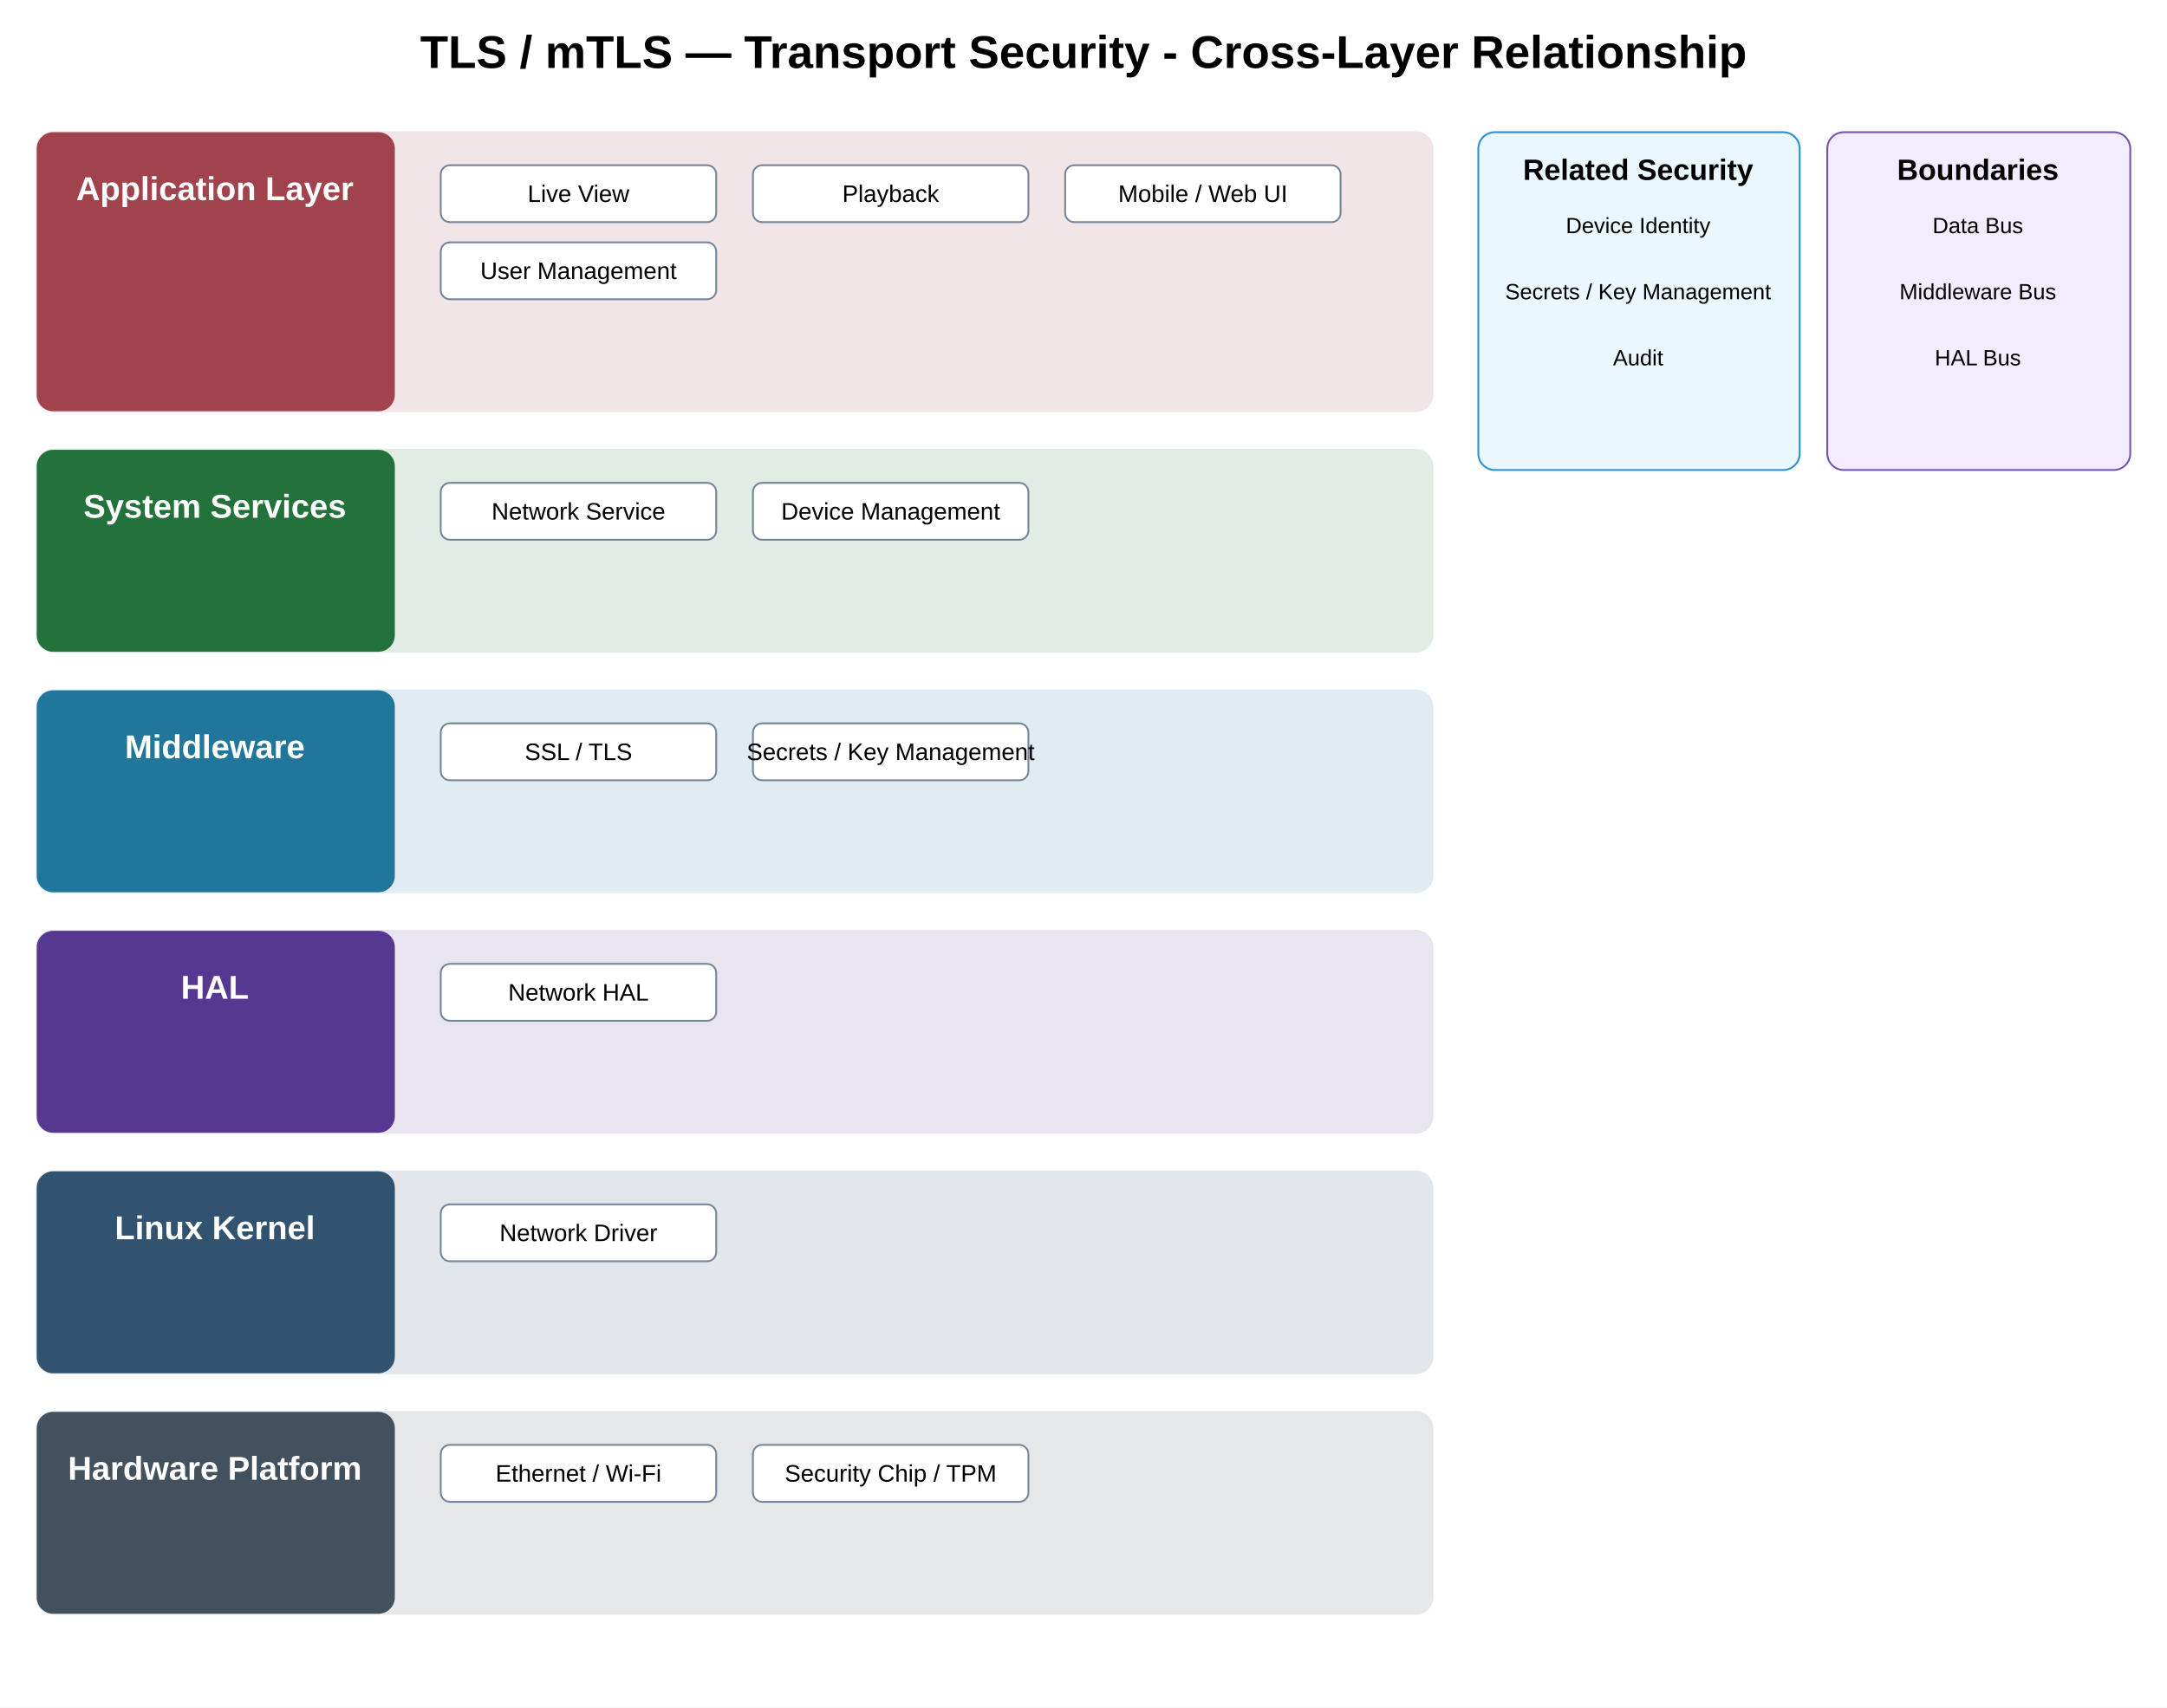
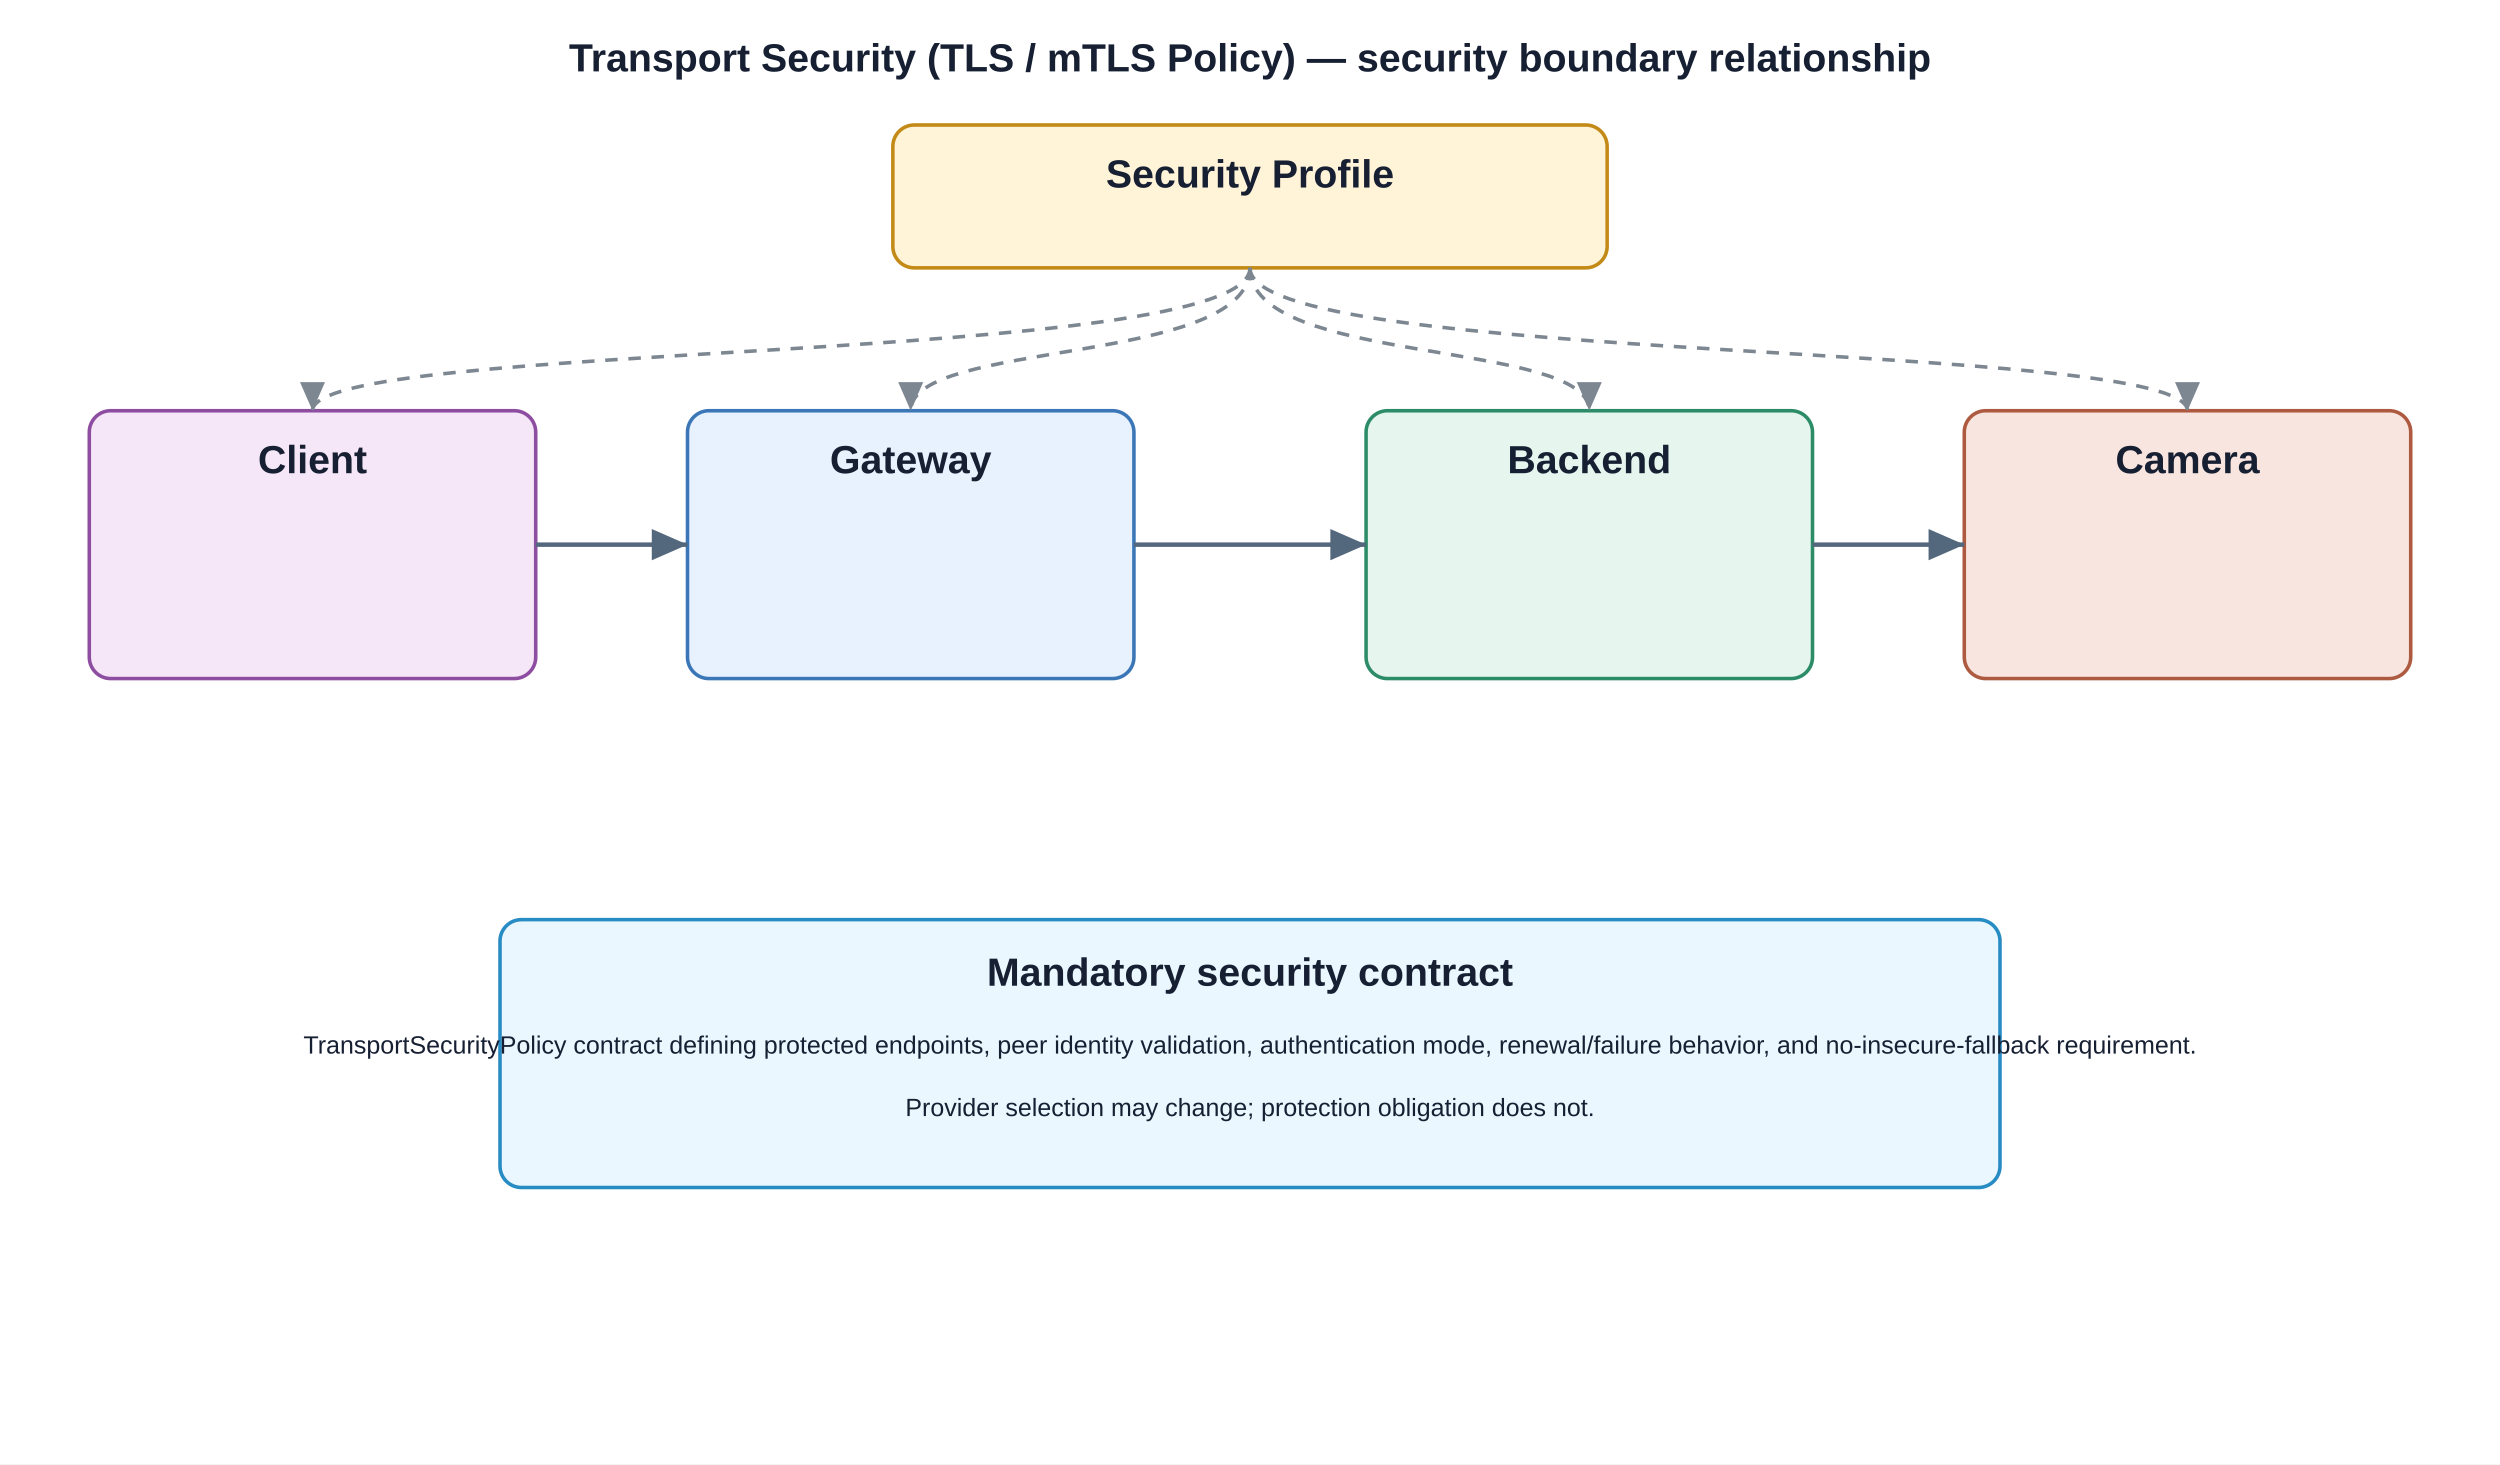
- <svg xmlns="http://www.w3.org/2000/svg" width="1180" height="930">
-   <rect width="100%" height="100%" fill="white" />
-   <text x="590" y="37" font-family="Arial" font-size="25" font-weight="bold" text-anchor="middle">TLS / mTLS — Transport Security - Cross-Layer Relationship</text>
-   <rect x="20" y="72" width="760" height="152" rx="9" fill="#a1434d" opacity=".14" stroke="#a1434d" />
-   <rect x="20" y="72" width="195" height="152" rx="9" fill="#a1434d" />
-   <text x="117" y="109" font-family="Arial" font-size="18" font-weight="bold" fill="white" text-anchor="middle">Application Layer</text>
-   <rect x="240" y="90" width="150" height="31" rx="5" fill="white" stroke="#75869a" />
-   <text x="315" y="110" font-family="Arial" font-size="13" text-anchor="middle">Live View</text>
-   <rect x="410" y="90" width="150" height="31" rx="5" fill="white" stroke="#75869a" />
-   <text x="485" y="110" font-family="Arial" font-size="13" text-anchor="middle">Playback</text>
-   <rect x="580" y="90" width="150" height="31" rx="5" fill="white" stroke="#75869a" />
-   <text x="655" y="110" font-family="Arial" font-size="13" text-anchor="middle">Mobile / Web UI</text>
-   <rect x="240" y="132" width="150" height="31" rx="5" fill="white" stroke="#75869a" />
-   <text x="315" y="152" font-family="Arial" font-size="13" text-anchor="middle">User Management</text>
-   <rect x="20" y="245" width="760" height="110" rx="9" fill="#23723b" opacity=".14" stroke="#23723b" />
-   <rect x="20" y="245" width="195" height="110" rx="9" fill="#23723b" />
-   <text x="117" y="282" font-family="Arial" font-size="18" font-weight="bold" fill="white" text-anchor="middle">System Services</text>
-   <rect x="240" y="263" width="150" height="31" rx="5" fill="white" stroke="#75869a" />
-   <text x="315" y="283" font-family="Arial" font-size="13" text-anchor="middle">Network Service</text>
-   <rect x="410" y="263" width="150" height="31" rx="5" fill="white" stroke="#75869a" />
-   <text x="485" y="283" font-family="Arial" font-size="13" text-anchor="middle">Device Management</text>
-   <rect x="20" y="376" width="760" height="110" rx="9" fill="#20769b" opacity=".14" stroke="#20769b" />
-   <rect x="20" y="376" width="195" height="110" rx="9" fill="#20769b" />
-   <text x="117" y="413" font-family="Arial" font-size="18" font-weight="bold" fill="white" text-anchor="middle">Middleware</text>
-   <rect x="240" y="394" width="150" height="31" rx="5" fill="white" stroke="#75869a" />
-   <text x="315" y="414" font-family="Arial" font-size="13" text-anchor="middle">SSL / TLS</text>
-   <rect x="410" y="394" width="150" height="31" rx="5" fill="white" stroke="#75869a" />
-   <text x="485" y="414" font-family="Arial" font-size="13" text-anchor="middle">Secrets / Key Management</text>
-   <rect x="20" y="507" width="760" height="110" rx="9" fill="#563891" opacity=".14" stroke="#563891" />
-   <rect x="20" y="507" width="195" height="110" rx="9" fill="#563891" />
-   <text x="117" y="544" font-family="Arial" font-size="18" font-weight="bold" fill="white" text-anchor="middle">HAL</text>
-   <rect x="240" y="525" width="150" height="31" rx="5" fill="white" stroke="#75869a" />
-   <text x="315" y="545" font-family="Arial" font-size="13" text-anchor="middle">Network HAL</text>
-   <rect x="20" y="638" width="760" height="110" rx="9" fill="#31536f" opacity=".14" stroke="#31536f" />
-   <rect x="20" y="638" width="195" height="110" rx="9" fill="#31536f" />
-   <text x="117" y="675" font-family="Arial" font-size="18" font-weight="bold" fill="white" text-anchor="middle">Linux Kernel</text>
-   <rect x="240" y="656" width="150" height="31" rx="5" fill="white" stroke="#75869a" />
-   <text x="315" y="676" font-family="Arial" font-size="13" text-anchor="middle">Network Driver</text>
-   <rect x="20" y="769" width="760" height="110" rx="9" fill="#42515d" opacity=".14" stroke="#42515d" />
-   <rect x="20" y="769" width="195" height="110" rx="9" fill="#42515d" />
-   <text x="117" y="806" font-family="Arial" font-size="18" font-weight="bold" fill="white" text-anchor="middle">Hardware Platform</text>
-   <rect x="240" y="787" width="150" height="31" rx="5" fill="white" stroke="#75869a" />
-   <text x="315" y="807" font-family="Arial" font-size="13" text-anchor="middle">Ethernet / Wi-Fi</text>
-   <rect x="410" y="787" width="150" height="31" rx="5" fill="white" stroke="#75869a" />
-   <text x="485" y="807" font-family="Arial" font-size="13" text-anchor="middle">Security Chip / TPM</text>
-   <rect x="805" y="72" width="175" height="184" rx="9" fill="#eaf7ff" stroke="#2b91cf" />
-   <text x="892" y="98" font-family="Arial" font-size="16" font-weight="bold" text-anchor="middle">Related Security</text>
-   <text x="892" y="127" font-family="Arial" font-size="12" text-anchor="middle">Device Identity</text>
-   <text x="892" y="163" font-family="Arial" font-size="12" text-anchor="middle">Secrets / Key Management</text>
-   <text x="892" y="199" font-family="Arial" font-size="12" text-anchor="middle">Audit</text>
-   <rect x="995" y="72" width="165" height="184" rx="9" fill="#f3ecff" stroke="#7254b3" />
-   <text x="1077" y="98" font-family="Arial" font-size="16" font-weight="bold" text-anchor="middle">Boundaries</text>
-   <text x="1077" y="127" font-family="Arial" font-size="12" text-anchor="middle">Data Bus</text>
-   <text x="1077" y="163" font-family="Arial" font-size="12" text-anchor="middle">Middleware Bus</text>
-   <text x="1077" y="199" font-family="Arial" font-size="12" text-anchor="middle">HAL Bus</text>
+ <svg xmlns="http://www.w3.org/2000/svg" width="1400" height="820">
+   <defs>
+     <style>text{font-family:Arial;fill:#172033}.h{font-size:22px;font-weight:bold}.t{font-size:14px}.p{fill:#fff4d8;stroke:#c38a17;stroke-width:2}.client{fill:#f5e7f7;stroke:#8d4da0;stroke-width:2}.gw{fill:#e8f2ff;stroke:#3b77b7;stroke-width:2}.back{fill:#e6f6ef;stroke:#2d8c68;stroke-width:2}.cam{fill:#f9e5df;stroke:#ad5a41;stroke-width:2}.sec{fill:#eaf7ff;stroke:#278bc4;stroke-width:2}.a{stroke:#53677d;stroke-width:2.5;fill:none;marker-end:url(#a)}.o{stroke:#7d8791;stroke-width:2;stroke-dasharray:7 6;fill:none;marker-end:url(#o)}</style>
+     <marker id="a" markerWidth="10" markerHeight="10" refX="8" refY="3.5" orient="auto">
+       <polygon points="0 0,8 3.5,0 7" fill="#53677d" />
+     </marker>
+     <marker id="o" markerWidth="10" markerHeight="10" refX="8" refY="3.5" orient="auto">
+       <polygon points="0 0,8 3.5,0 7" fill="#7d8791" />
+     </marker>
+   </defs>
+   <rect width="1400" height="820" fill="white" />
+   <text x="700" y="40" class="h" text-anchor="middle">Transport Security (TLS / mTLS Policy) — security boundary relationship</text>
+   <rect x="500" y="70" width="400" height="80" rx="12" class="p" />
+   <text x="700" y="105" class="h" text-anchor="middle">Security Profile</text>
+   <rect x="50" y="230" width="250" height="150" rx="12" class="client" />
+   <text x="175" y="265" class="h" text-anchor="middle">Client</text>
+   <rect x="385" y="230" width="250" height="150" rx="12" class="gw" />
+   <text x="510" y="265" class="h" text-anchor="middle">Gateway</text>
+   <rect x="765" y="230" width="250" height="150" rx="12" class="back" />
+   <text x="890" y="265" class="h" text-anchor="middle">Backend</text>
+   <rect x="1100" y="230" width="250" height="150" rx="12" class="cam" />
+   <text x="1225" y="265" class="h" text-anchor="middle">Camera</text>
+   <path d="M300 305 L385 305" class="a" />
+   <path d="M635 305 L765 305" class="a" />
+   <path d="M1015 305 L1100 305" class="a" />
+   <path d="M700 150 C700 205,175 190,175 230" class="o" />
+   <path d="M700 150 C700 205,510 190,510 230" class="o" />
+   <path d="M700 150 C700 205,890 190,890 230" class="o" />
+   <path d="M700 150 C700 205,1225 190,1225 230" class="o" />
+   <rect x="280" y="515" width="840" height="150" rx="12" class="sec" />
+   <text x="700" y="552" class="h" text-anchor="middle">Mandatory security contract</text>
+   <text x="700" y="590" class="t" text-anchor="middle">TransportSecurityPolicy contract defining protected endpoints, peer identity validation, authentication mode, renewal/failure behavior, and no-insecure-fallback requirement.</text>
+   <text x="700" y="625" class="t" text-anchor="middle">Provider selection may change; protection obligation does not.</text>
</svg>
